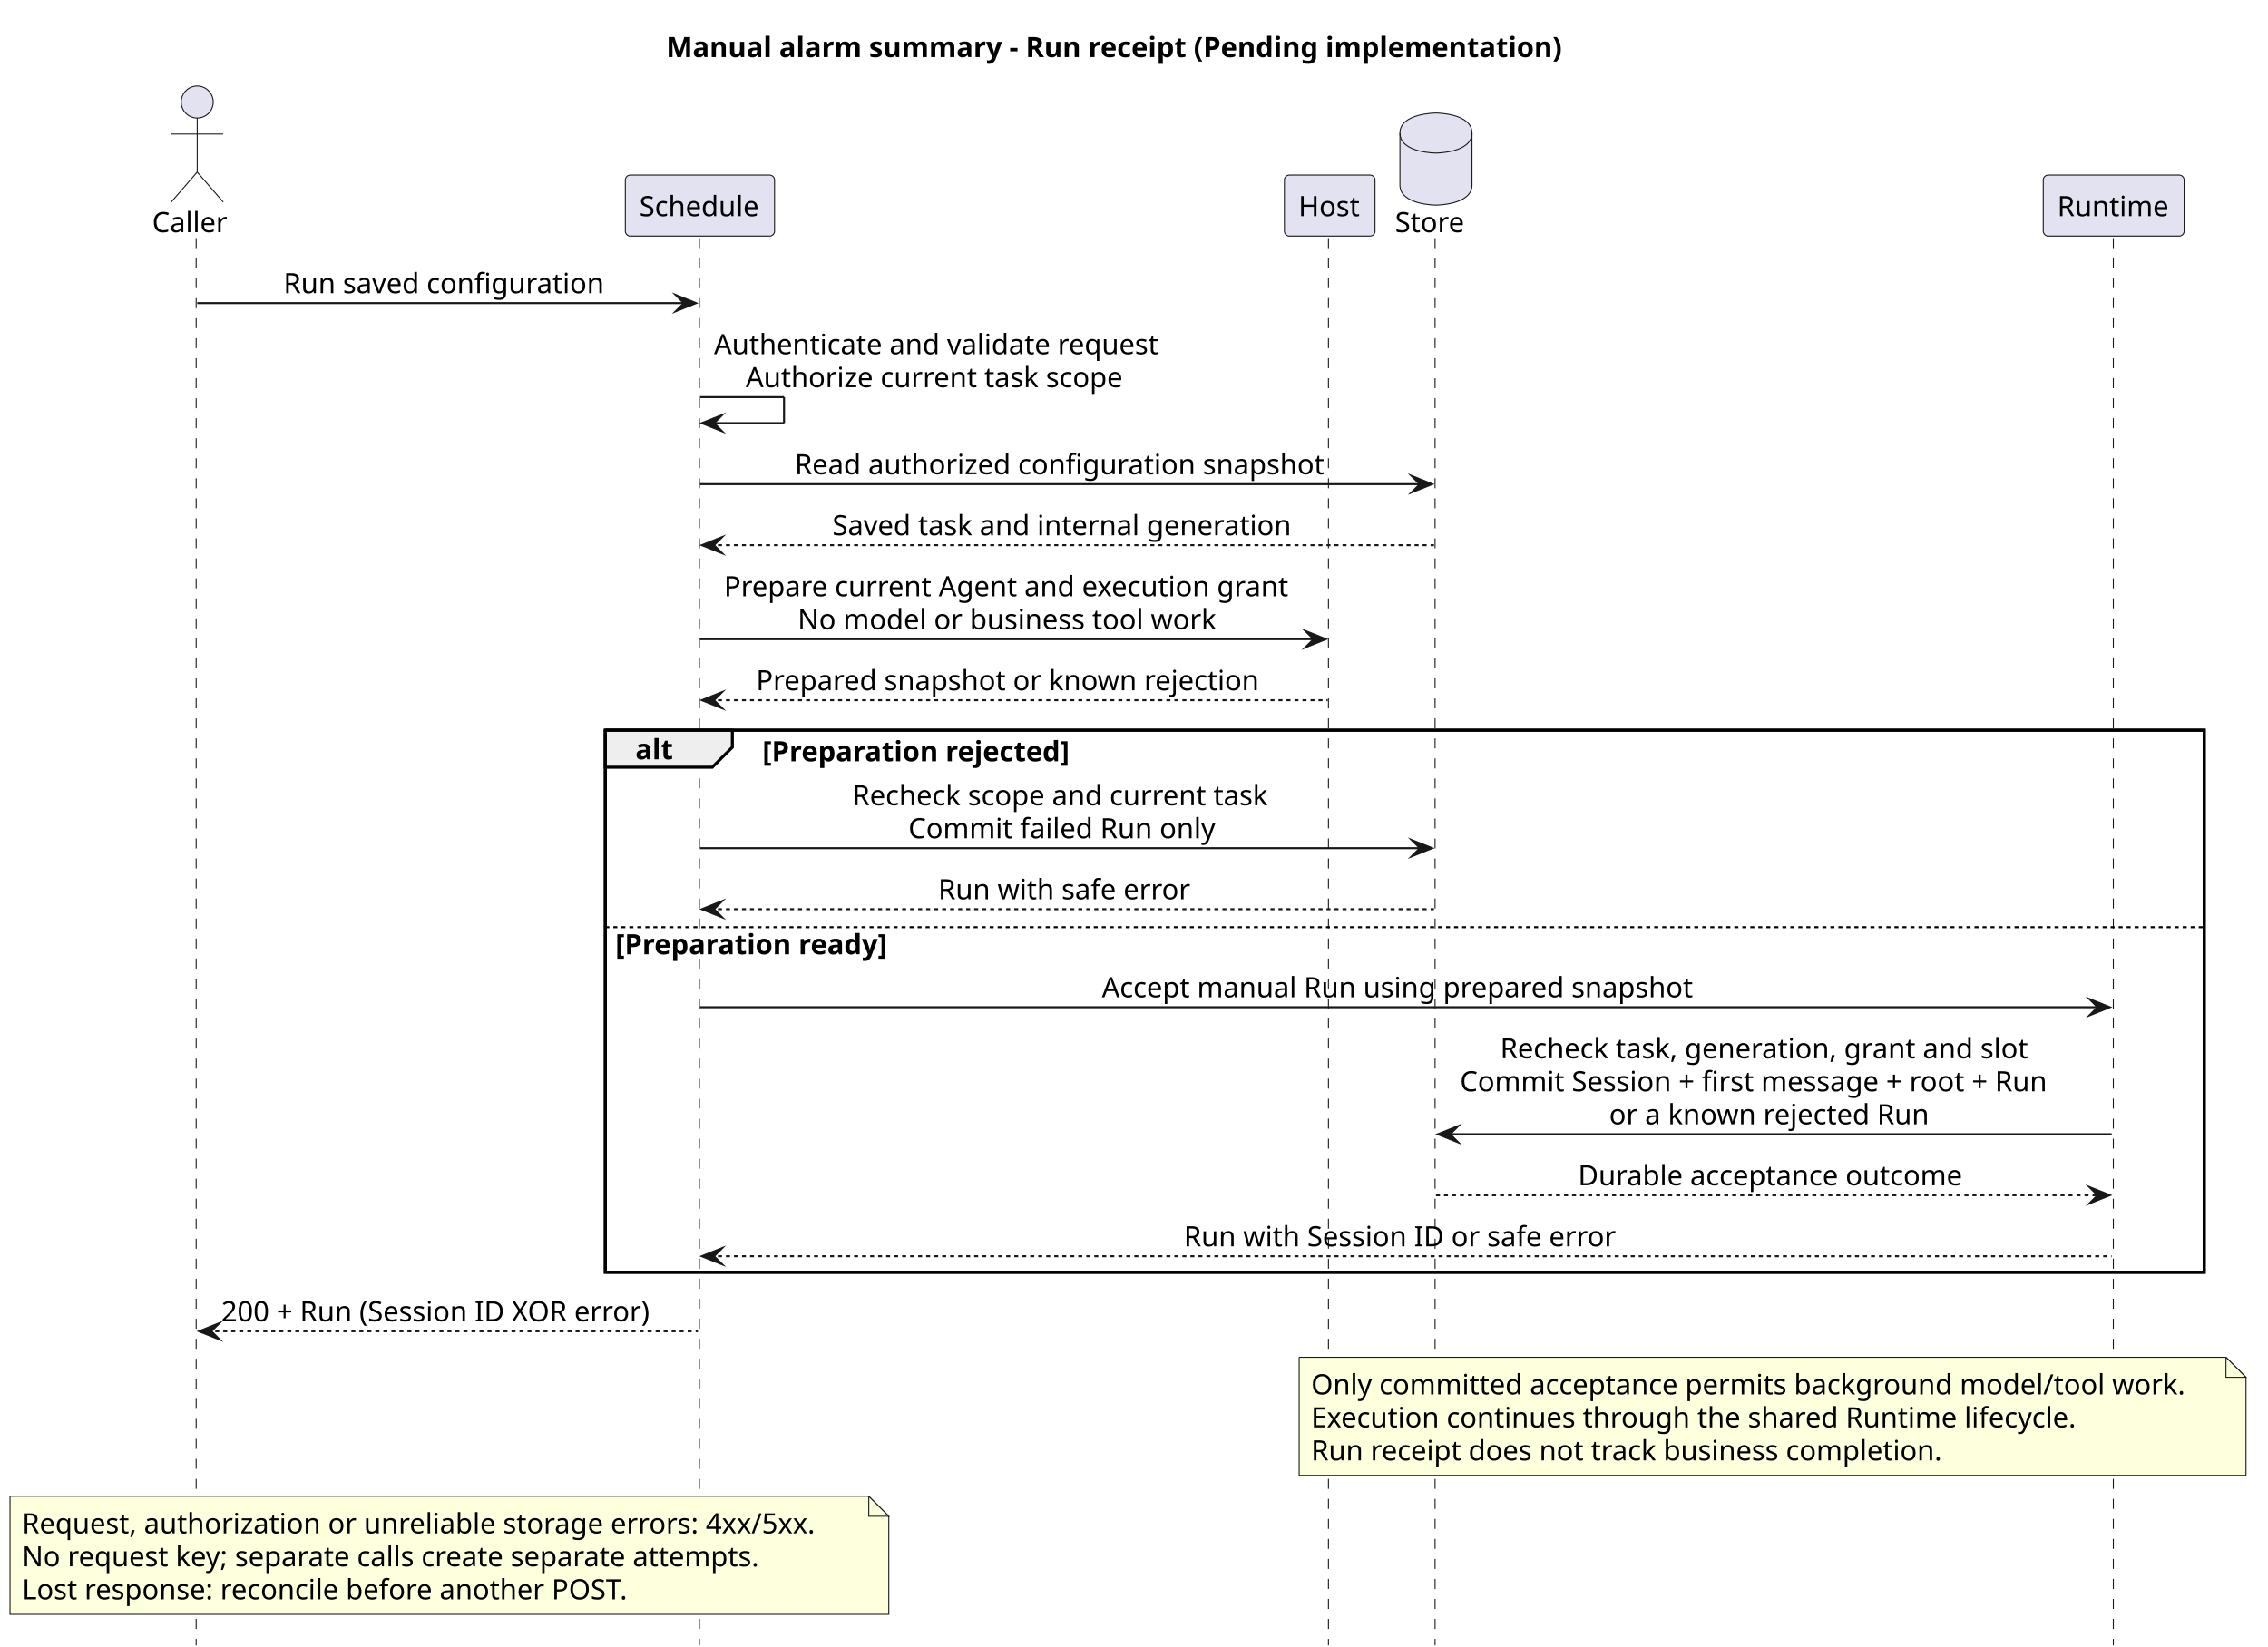
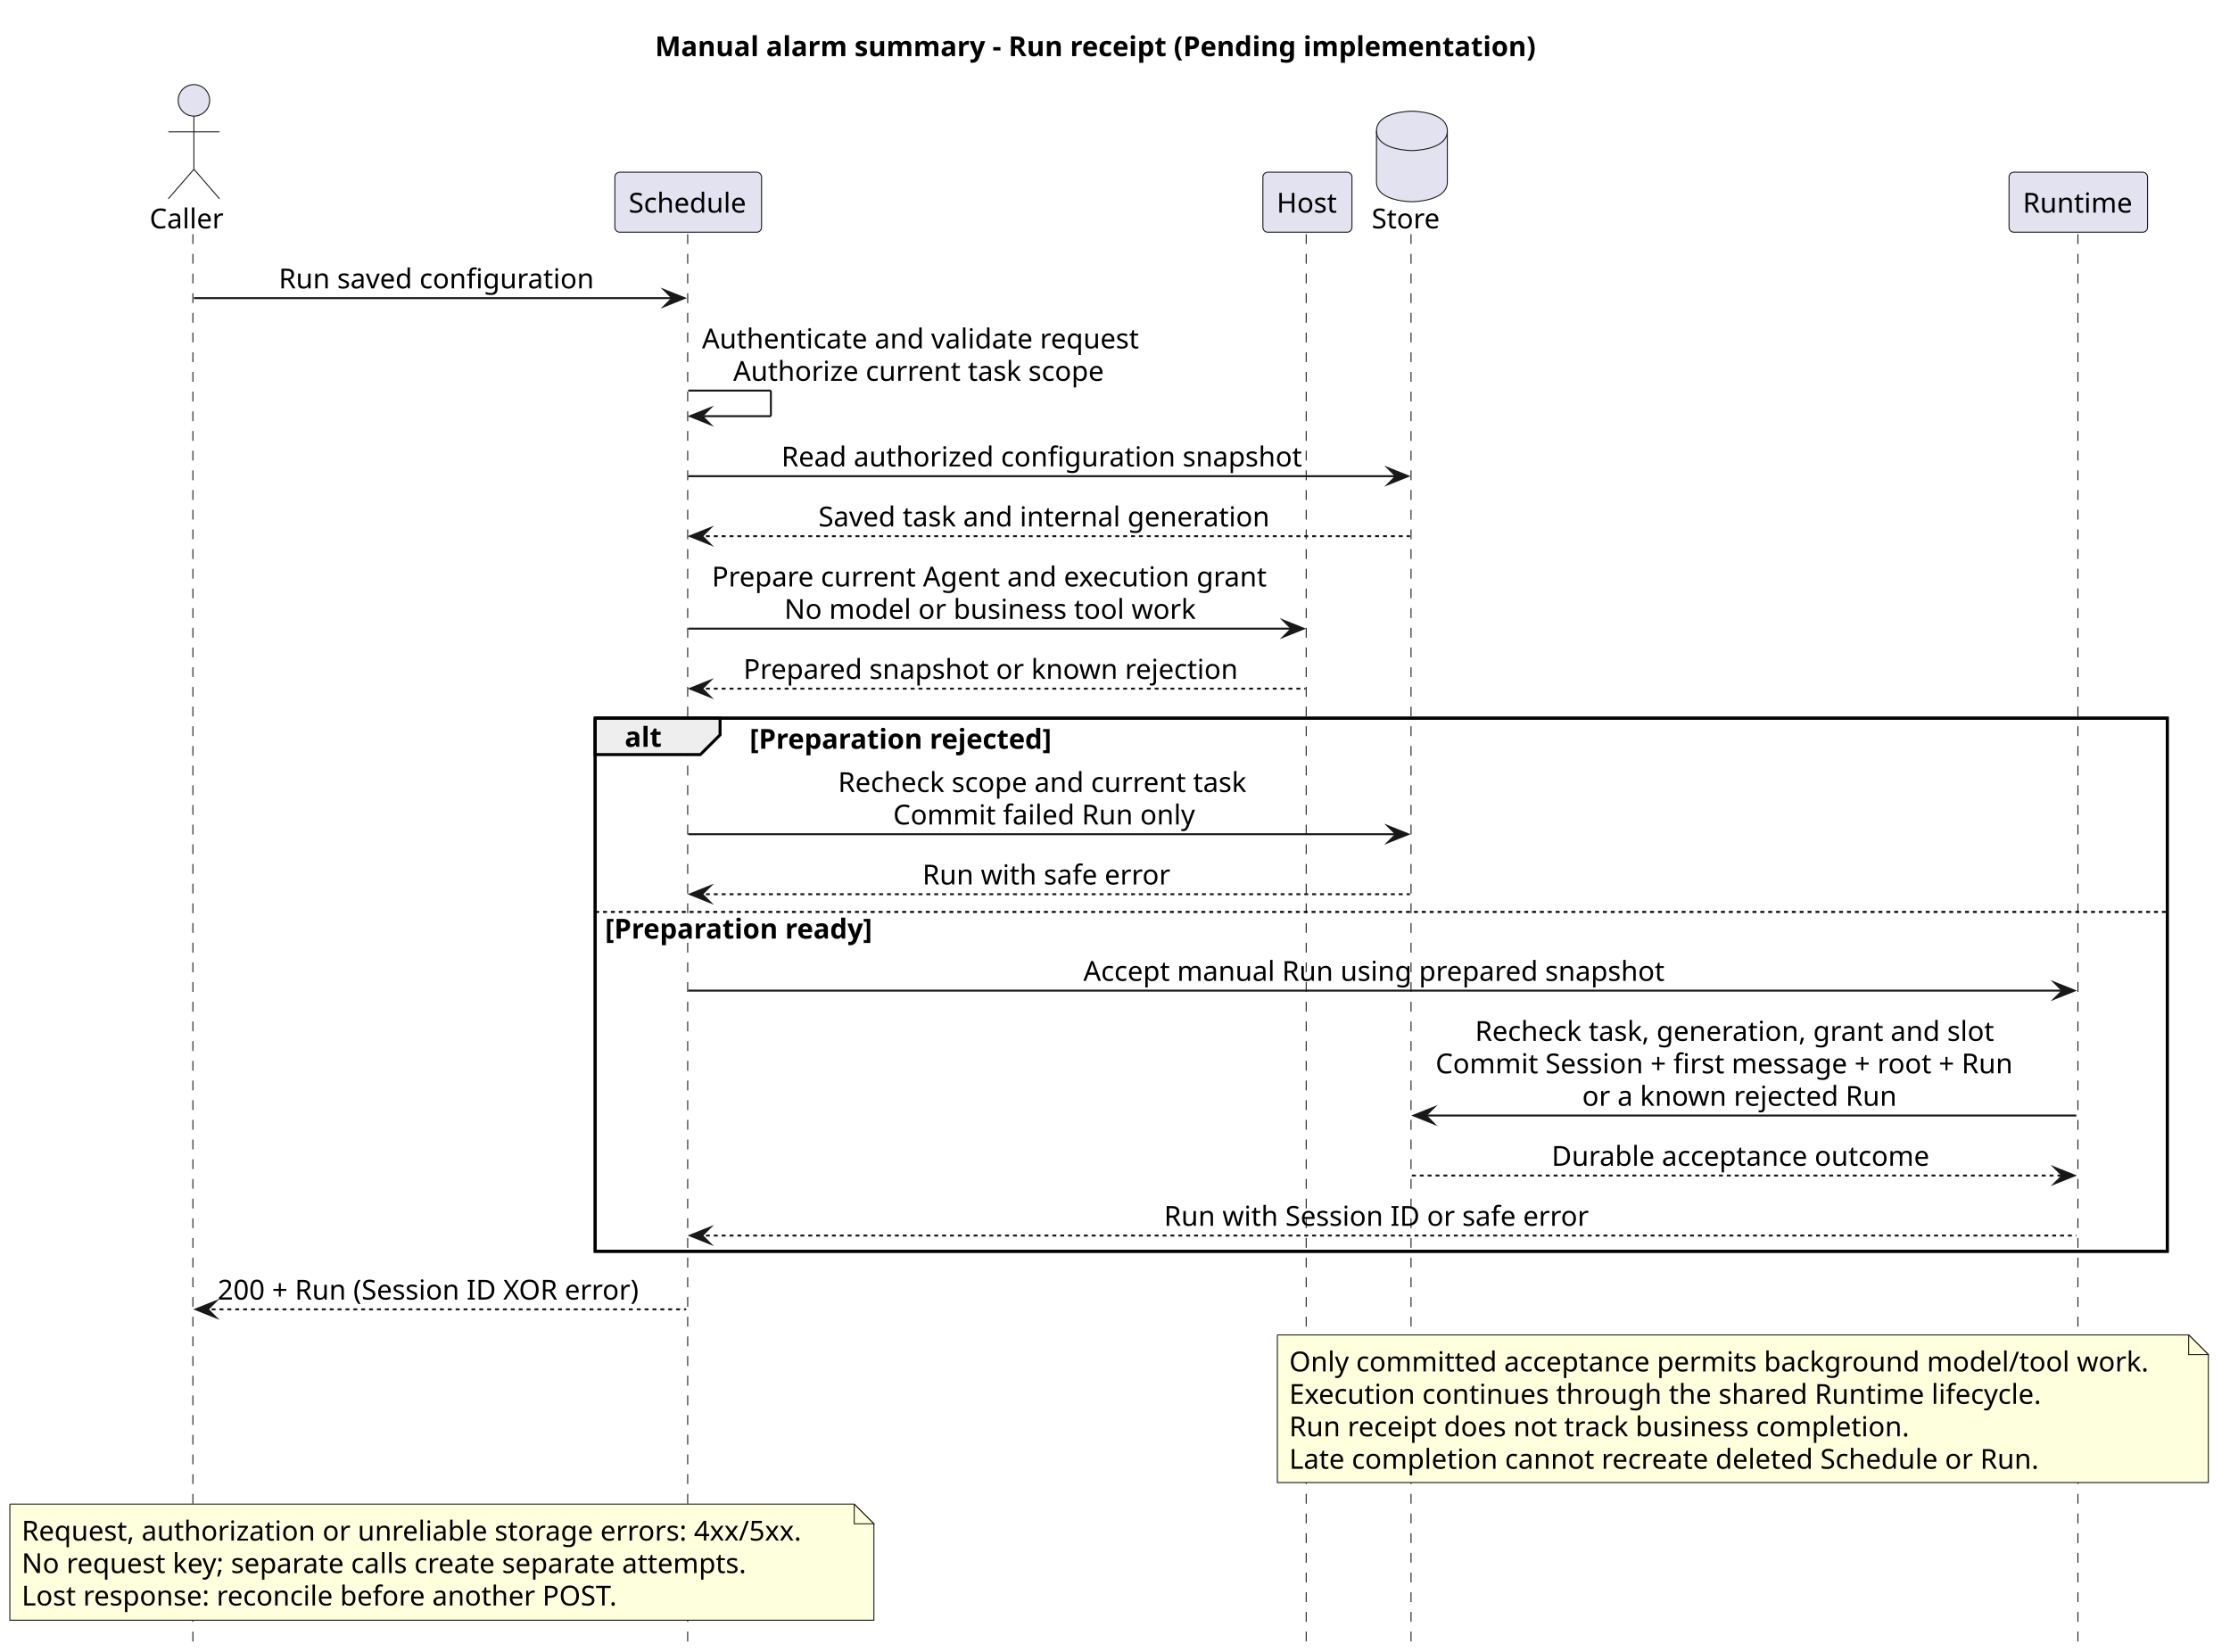
- <svg xmlns="http://www.w3.org/2000/svg" contentStyleType="text/css" data-diagram-type="SEQUENCE" height="823px" preserveAspectRatio="none" style="width:1133px;height:823px;background:#FFFFFF;" version="1.1" viewBox="0 0 1133 823" width="1133px" zoomAndPan="magnify">
+ <svg xmlns="http://www.w3.org/2000/svg" contentStyleType="text/css" data-diagram-type="SEQUENCE" height="839px" preserveAspectRatio="none" style="width:1133px;height:839px;background:#FFFFFF;" version="1.1" viewBox="0 0 1133 839" width="1133px" zoomAndPan="magnify">
  <defs />
  <g>
-     <g class="title" data-source-line="173">
+     <g class="title" data-source-line="180">
      <text fill="#000000" font-family="sans-serif" font-size="14" font-weight="700" lengthAdjust="spacing" textLength="461.118" x="332.796" y="28.535">Manual alarm summary - Run receipt (Pending implementation)</text>
    </g>
    <rect fill="none" height="270.859" style="stroke:#000000;stroke-width:1.5;" width="798.726" x="302.392" y="364.883" />
-     <g class="participant-lifeline" data-entity-uid="part1" data-qualified-name="Caller" data-source-line="178" id="part1-lifeline">
+     <g class="participant-lifeline" data-entity-uid="part1" data-qualified-name="Caller" data-source-line="185" id="part1-lifeline">
      <g>
-         <rect fill="#000000" fill-opacity="0" height="703.184" width="8" x="94.52" y="118.977" />
-         <line style="stroke:#181818;stroke-width:0.5;stroke-dasharray:5,5;" x1="98" x2="98" y1="118.977" y2="822.16" />
+         <rect fill="#000000" fill-opacity="0" height="719.672" width="8" x="94.52" y="118.977" />
+         <line style="stroke:#181818;stroke-width:0.5;stroke-dasharray:5,5;" x1="98" x2="98" y1="118.977" y2="838.648" />
      </g>
    </g>
-     <g class="participant-lifeline" data-entity-uid="part2" data-qualified-name="Schedule" data-source-line="179" id="part2-lifeline">
+     <g class="participant-lifeline" data-entity-uid="part2" data-qualified-name="Schedule" data-source-line="186" id="part2-lifeline">
      <g>
-         <rect fill="#000000" fill-opacity="0" height="703.184" width="8" x="345.665" y="118.977" />
-         <line style="stroke:#181818;stroke-width:0.5;stroke-dasharray:5,5;" x1="349.392" x2="349.392" y1="118.977" y2="822.16" />
+         <rect fill="#000000" fill-opacity="0" height="719.672" width="8" x="345.665" y="118.977" />
+         <line style="stroke:#181818;stroke-width:0.5;stroke-dasharray:5,5;" x1="349.392" x2="349.392" y1="118.977" y2="838.648" />
      </g>
    </g>
-     <g class="participant-lifeline" data-entity-uid="part3" data-qualified-name="Host" data-source-line="180" id="part3-lifeline">
+     <g class="participant-lifeline" data-entity-uid="part3" data-qualified-name="Host" data-source-line="187" id="part3-lifeline">
      <g>
-         <rect fill="#000000" fill-opacity="0" height="703.184" width="8" x="660.267" y="118.977" />
-         <line style="stroke:#181818;stroke-width:0.5;stroke-dasharray:5,5;" x1="663.637" x2="663.637" y1="118.977" y2="822.16" />
+         <rect fill="#000000" fill-opacity="0" height="719.672" width="8" x="660.267" y="118.977" />
+         <line style="stroke:#181818;stroke-width:0.5;stroke-dasharray:5,5;" x1="663.637" x2="663.637" y1="118.977" y2="838.648" />
      </g>
    </g>
-     <g class="participant-lifeline" data-entity-uid="part4" data-qualified-name="Store" data-source-line="181" id="part4-lifeline">
+     <g class="participant-lifeline" data-entity-uid="part4" data-qualified-name="Store" data-source-line="188" id="part4-lifeline">
      <g>
-         <rect fill="#000000" fill-opacity="0" height="703.184" width="8" x="713.35" y="118.977" />
-         <line style="stroke:#181818;stroke-width:0.5;stroke-dasharray:5,5;" x1="716.898" x2="716.898" y1="118.977" y2="822.16" />
+         <rect fill="#000000" fill-opacity="0" height="719.672" width="8" x="713.35" y="118.977" />
+         <line style="stroke:#181818;stroke-width:0.5;stroke-dasharray:5,5;" x1="716.898" x2="716.898" y1="118.977" y2="838.648" />
      </g>
    </g>
-     <g class="participant-lifeline" data-entity-uid="part5" data-qualified-name="Runtime" data-source-line="182" id="part5-lifeline">
+     <g class="participant-lifeline" data-entity-uid="part5" data-qualified-name="Runtime" data-source-line="189" id="part5-lifeline">
      <g>
-         <rect fill="#000000" fill-opacity="0" height="703.184" width="8" x="1051.926" y="118.977" />
-         <line style="stroke:#181818;stroke-width:0.5;stroke-dasharray:5,5;" x1="1055.734" x2="1055.734" y1="118.977" y2="822.16" />
+         <rect fill="#000000" fill-opacity="0" height="719.672" width="8" x="1051.926" y="118.977" />
+         <line style="stroke:#181818;stroke-width:0.5;stroke-dasharray:5,5;" x1="1055.734" x2="1055.734" y1="118.977" y2="838.648" />
      </g>
    </g>
-     <g class="participant participant-head" data-entity-uid="part1" data-qualified-name="Caller" data-source-line="178" id="part1-head">
+     <g class="participant participant-head" data-entity-uid="part1" data-qualified-name="Caller" data-source-line="185" id="part1-head">
      <text fill="#000000" font-family="sans-serif" font-size="14" lengthAdjust="spacing" textLength="39.04" x="76" y="116.023">Caller</text>
      <ellipse cx="98.52" cy="50.988" fill="#E2E2F0" rx="8" ry="8" style="stroke:#181818;stroke-width:0.5;" />
      <path d="M98.52,58.988 L98.52,85.988 M85.52,66.988 L111.52,66.988 M98.52,85.988 L85.52,100.988 M98.52,85.988 L111.52,100.988" fill="none" style="stroke:#181818;stroke-width:0.5;" />
    </g>
-     <g class="participant participant-head" data-entity-uid="part2" data-qualified-name="Schedule" data-source-line="179" id="part2-head">
+     <g class="participant participant-head" data-entity-uid="part2" data-qualified-name="Schedule" data-source-line="186" id="part2-head">
      <rect fill="#E2E2F0" height="30.488" rx="2.5" ry="2.5" style="stroke:#181818;stroke-width:0.5;" width="74.546" x="312.392" y="87.488" />
      <text fill="#000000" font-family="sans-serif" font-size="14" lengthAdjust="spacing" textLength="60.546" x="319.392" y="108.023">Schedule</text>
    </g>
-     <g class="participant participant-head" data-entity-uid="part3" data-qualified-name="Host" data-source-line="180" id="part3-head">
+     <g class="participant participant-head" data-entity-uid="part3" data-qualified-name="Host" data-source-line="187" id="part3-head">
      <rect fill="#E2E2F0" height="30.488" rx="2.5" ry="2.5" style="stroke:#181818;stroke-width:0.5;" width="45.261" x="641.637" y="87.488" />
      <text fill="#000000" font-family="sans-serif" font-size="14" lengthAdjust="spacing" textLength="31.261" x="648.637" y="108.023">Host</text>
    </g>
-     <g class="participant participant-head" data-entity-uid="part4" data-qualified-name="Store" data-source-line="181" id="part4-head">
+     <g class="participant participant-head" data-entity-uid="part4" data-qualified-name="Store" data-source-line="188" id="part4-head">
      <text fill="#000000" font-family="sans-serif" font-size="14" lengthAdjust="spacing" textLength="34.904" x="696.898" y="116.023">Store</text>
      <path d="M699.35,66.488 C699.35,56.488 717.35,56.488 717.35,56.488 C717.35,56.488 735.35,56.488 735.35,66.488 L735.35,92.488 C735.35,102.488 717.35,102.488 717.35,102.488 C717.35,102.488 699.35,102.488 699.35,92.488 L699.35,66.488" fill="#E2E2F0" style="stroke:#181818;stroke-width:0.5;" />
      <path d="M699.35,66.488 C699.35,76.488 717.35,76.488 717.35,76.488 C717.35,76.488 735.35,76.488 735.35,66.488" fill="none" style="stroke:#181818;stroke-width:0.5;" />
    </g>
-     <g class="participant participant-head" data-entity-uid="part5" data-qualified-name="Runtime" data-source-line="182" id="part5-head">
+     <g class="participant participant-head" data-entity-uid="part5" data-qualified-name="Runtime" data-source-line="189" id="part5-head">
      <rect fill="#E2E2F0" height="30.488" rx="2.5" ry="2.5" style="stroke:#181818;stroke-width:0.5;" width="70.383" x="1020.734" y="87.488" />
      <text fill="#000000" font-family="sans-serif" font-size="14" lengthAdjust="spacing" textLength="56.383" x="1027.734" y="108.023">Runtime</text>
    </g>
-     <g class="message" data-entity-1="part1" data-entity-2="part2" data-source-line="183" id="msg1">
+     <g class="message" data-entity-1="part1" data-entity-2="part2" data-source-line="190" id="msg1">
      <polygon fill="#181818" points="337.665,147.465,347.665,151.465,337.665,155.465,341.665,151.465" style="stroke:#181818;stroke-width:1;stroke-linejoin:miter;stroke-miterlimit:10;" />
      <line style="stroke:#181818;stroke-width:1;" x1="98.52" x2="343.665" y1="151.465" y2="151.465" />
      <text fill="#000000" font-family="sans-serif" font-size="14" lengthAdjust="spacing" textLength="164.917" x="141.634" y="146.512">Run saved configuration</text>
    </g>
-     <g class="message" data-entity-1="part2" data-entity-2="part2" data-source-line="184" id="msg2">
+     <g class="message" data-entity-1="part2" data-entity-2="part2" data-source-line="191" id="msg2">
      <line style="stroke:#181818;stroke-width:1;" x1="349.665" x2="391.665" y1="198.441" y2="198.441" />
      <line style="stroke:#181818;stroke-width:1;" x1="391.665" x2="391.665" y1="198.441" y2="211.441" />
      <line style="stroke:#181818;stroke-width:1;" x1="350.665" x2="391.665" y1="211.441" y2="211.441" />
      <polygon fill="#181818" points="360.665,207.441,350.665,211.441,360.665,215.441,356.665,211.441" style="stroke:#181818;stroke-width:1;stroke-linejoin:miter;stroke-miterlimit:10;" />
      <text fill="#000000" font-family="sans-serif" font-size="14" lengthAdjust="spacing" textLength="228.355" x="356.665" y="177">Authenticate and validate request</text>
      <text fill="#000000" font-family="sans-serif" font-size="14" lengthAdjust="spacing" textLength="196.608" x="372.538" y="193.488">Authorize current task scope</text>
    </g>
-     <g class="message" data-entity-1="part2" data-entity-2="part4" data-source-line="185" id="msg3">
+     <g class="message" data-entity-1="part2" data-entity-2="part4" data-source-line="192" id="msg3">
      <polygon fill="#181818" points="705.35,237.93,715.35,241.93,705.35,245.93,709.35,241.93" style="stroke:#181818;stroke-width:1;stroke-linejoin:miter;stroke-miterlimit:10;" />
      <line style="stroke:#181818;stroke-width:1;" x1="349.665" x2="711.35" y1="241.93" y2="241.93" />
      <text fill="#000000" font-family="sans-serif" font-size="14" lengthAdjust="spacing" textLength="272.973" x="397.021" y="236.977">Read authorized configuration snapshot</text>
    </g>
-     <g class="message" data-entity-1="part4" data-entity-2="part2" data-source-line="186" id="msg4">
+     <g class="message" data-entity-1="part4" data-entity-2="part2" data-source-line="193" id="msg4">
      <polygon fill="#181818" points="360.665,268.418,350.665,272.418,360.665,276.418,356.665,272.418" style="stroke:#181818;stroke-width:1;stroke-linejoin:miter;stroke-miterlimit:10;" />
      <line style="stroke:#181818;stroke-width:1;stroke-dasharray:2,2;" x1="354.665" x2="716.35" y1="272.418" y2="272.418" />
      <text fill="#000000" font-family="sans-serif" font-size="14" lengthAdjust="spacing" textLength="235.382" x="415.816" y="267.465">Saved task and internal generation</text>
    </g>
-     <g class="message" data-entity-1="part2" data-entity-2="part3" data-source-line="187" id="msg5">
+     <g class="message" data-entity-1="part2" data-entity-2="part3" data-source-line="194" id="msg5">
      <polygon fill="#181818" points="652.267,315.394,662.267,319.394,652.267,323.394,656.267,319.394" style="stroke:#181818;stroke-width:1;stroke-linejoin:miter;stroke-miterlimit:10;" />
      <line style="stroke:#181818;stroke-width:1;" x1="349.665" x2="658.267" y1="319.394" y2="319.394" />
      <text fill="#000000" font-family="sans-serif" font-size="14" lengthAdjust="spacing" textLength="290.603" x="361.665" y="297.953">Prepare current Agent and execution grant</text>
      <text fill="#000000" font-family="sans-serif" font-size="14" lengthAdjust="spacing" textLength="216.973" x="398.479" y="314.441">No model or business tool work</text>
    </g>
-     <g class="message" data-entity-1="part3" data-entity-2="part2" data-source-line="188" id="msg6">
+     <g class="message" data-entity-1="part3" data-entity-2="part2" data-source-line="195" id="msg6">
      <polygon fill="#181818" points="360.665,345.883,350.665,349.883,360.665,353.883,356.665,349.883" style="stroke:#181818;stroke-width:1;stroke-linejoin:miter;stroke-miterlimit:10;" />
      <line style="stroke:#181818;stroke-width:1;stroke-dasharray:2,2;" x1="354.665" x2="663.267" y1="349.883" y2="349.883" />
      <text fill="#000000" font-family="sans-serif" font-size="14" lengthAdjust="spacing" textLength="258.501" x="377.715" y="344.93">Prepared snapshot or known rejection</text>
    </g>
    <path d="M302.392,364.883 L365.849,364.883 L365.849,373.371 L355.849,383.371 L302.392,383.371 L302.392,364.883" fill="#EEEEEE" style="stroke:#000000;stroke-width:1.5;" />
    <rect fill="none" height="270.859" style="stroke:#000000;stroke-width:1.5;" width="798.726" x="302.392" y="364.883" />
    <text fill="#000000" font-family="sans-serif" font-size="14" font-weight="700" lengthAdjust="spacing" textLength="18.457" x="317.392" y="379.418">alt</text>
    <text fill="#000000" font-family="sans-serif" font-size="14" font-weight="700" lengthAdjust="spacing" textLength="156.645" x="380.849" y="380.418">[Preparation rejected]</text>
-     <g class="message" data-entity-1="part2" data-entity-2="part4" data-source-line="190" id="msg7">
+     <g class="message" data-entity-1="part2" data-entity-2="part4" data-source-line="197" id="msg7">
      <polygon fill="#181818" points="705.35,419.836,715.35,423.836,705.35,427.836,709.35,423.836" style="stroke:#181818;stroke-width:1;stroke-linejoin:miter;stroke-miterlimit:10;" />
      <line style="stroke:#181818;stroke-width:1;" x1="349.665" x2="711.35" y1="423.836" y2="423.836" />
      <text fill="#000000" font-family="sans-serif" font-size="14" lengthAdjust="spacing" textLength="215.462" x="425.776" y="402.394">Recheck scope and current task</text>
      <text fill="#000000" font-family="sans-serif" font-size="14" lengthAdjust="spacing" textLength="159.462" x="453.776" y="418.883">Commit failed Run only</text>
    </g>
-     <g class="message" data-entity-1="part4" data-entity-2="part2" data-source-line="191" id="msg8">
+     <g class="message" data-entity-1="part4" data-entity-2="part2" data-source-line="198" id="msg8">
      <polygon fill="#181818" points="360.665,450.324,350.665,454.324,360.665,458.324,356.665,454.324" style="stroke:#181818;stroke-width:1;stroke-linejoin:miter;stroke-miterlimit:10;" />
      <line style="stroke:#181818;stroke-width:1;stroke-dasharray:2,2;" x1="354.665" x2="716.35" y1="454.324" y2="454.324" />
      <text fill="#000000" font-family="sans-serif" font-size="14" lengthAdjust="spacing" textLength="129.678" x="468.668" y="449.371">Run with safe error</text>
    </g>
    <line style="stroke:#000000;stroke-width:1;stroke-dasharray:2,2;" x1="302.392" x2="1101.117" y1="463.324" y2="463.324" />
    <text fill="#000000" font-family="sans-serif" font-size="14" font-weight="700" lengthAdjust="spacing" textLength="138.845" x="307.392" y="476.859">[Preparation ready]</text>
-     <g class="message" data-entity-1="part2" data-entity-2="part5" data-source-line="193" id="msg9">
+     <g class="message" data-entity-1="part2" data-entity-2="part5" data-source-line="200" id="msg9">
      <polygon fill="#181818" points="1043.926,499.301,1053.926,503.301,1043.926,507.301,1047.926,503.301" style="stroke:#181818;stroke-width:1;stroke-linejoin:miter;stroke-miterlimit:10;" />
      <line style="stroke:#181818;stroke-width:1;" x1="349.665" x2="1049.926" y1="503.301" y2="503.301" />
      <text fill="#000000" font-family="sans-serif" font-size="14" lengthAdjust="spacing" textLength="304.726" x="550.432" y="498.348">Accept manual Run using prepared snapshot</text>
    </g>
-     <g class="message" data-entity-1="part5" data-entity-2="part4" data-source-line="194" id="msg10">
+     <g class="message" data-entity-1="part5" data-entity-2="part4" data-source-line="201" id="msg10">
      <polygon fill="#181818" points="728.35,562.766,718.35,566.766,728.35,570.766,724.35,566.766" style="stroke:#181818;stroke-width:1;stroke-linejoin:miter;stroke-miterlimit:10;" />
      <line style="stroke:#181818;stroke-width:1;" x1="722.35" x2="1054.926" y1="566.766" y2="566.766" />
      <text fill="#000000" font-family="sans-serif" font-size="14" lengthAdjust="spacing" textLength="274.374" x="749.451" y="528.836">Recheck task, generation, grant and slot</text>
      <text fill="#000000" font-family="sans-serif" font-size="14" lengthAdjust="spacing" textLength="314.576" x="729.35" y="545.324">Commit Session + first message + root + Run</text>
      <text fill="#000000" font-family="sans-serif" font-size="14" lengthAdjust="spacing" textLength="165.56" x="803.858" y="561.812">or a known rejected Run</text>
    </g>
-     <g class="message" data-entity-1="part4" data-entity-2="part5" data-source-line="195" id="msg11">
+     <g class="message" data-entity-1="part4" data-entity-2="part5" data-source-line="202" id="msg11">
      <polygon fill="#181818" points="1043.926,593.254,1053.926,597.254,1043.926,601.254,1047.926,597.254" style="stroke:#181818;stroke-width:1;stroke-linejoin:miter;stroke-miterlimit:10;" />
      <line style="stroke:#181818;stroke-width:1;stroke-dasharray:2,2;" x1="717.35" x2="1049.926" y1="597.254" y2="597.254" />
      <text fill="#000000" font-family="sans-serif" font-size="14" lengthAdjust="spacing" textLength="196.629" x="788.323" y="592.301">Durable acceptance outcome</text>
    </g>
-     <g class="message" data-entity-1="part5" data-entity-2="part2" data-source-line="196" id="msg12">
+     <g class="message" data-entity-1="part5" data-entity-2="part2" data-source-line="203" id="msg12">
      <polygon fill="#181818" points="360.665,623.742,350.665,627.742,360.665,631.742,356.665,627.742" style="stroke:#181818;stroke-width:1;stroke-linejoin:miter;stroke-miterlimit:10;" />
      <line style="stroke:#181818;stroke-width:1;stroke-dasharray:2,2;" x1="354.665" x2="1054.926" y1="627.742" y2="627.742" />
      <text fill="#000000" font-family="sans-serif" font-size="14" lengthAdjust="spacing" textLength="222.763" x="591.414" y="622.789">Run with Session ID or safe error</text>
    </g>
-     <g class="message" data-entity-1="part2" data-entity-2="part1" data-source-line="198" id="msg13">
+     <g class="message" data-entity-1="part2" data-entity-2="part1" data-source-line="205" id="msg13">
      <polygon fill="#181818" points="109.52,661.231,99.52,665.231,109.52,669.231,105.52,665.231" style="stroke:#181818;stroke-width:1;stroke-linejoin:miter;stroke-miterlimit:10;" />
      <line style="stroke:#181818;stroke-width:1;stroke-dasharray:2,2;" x1="103.52" x2="348.665" y1="665.231" y2="665.231" />
      <text fill="#000000" font-family="sans-serif" font-size="14" lengthAdjust="spacing" textLength="227.144" x="110.52" y="660.277">200 + Run (Session ID XOR error)</text>
    </g>
-     <path d="M649,678.231 L649,737.231 L1122,737.231 L1122,688.231 L1112,678.231 L649,678.231" fill="#FEFFDD" style="stroke:#181818;stroke-width:0.5;" />
+     <path d="M649,678.231 L649,753.231 L1122,753.231 L1122,688.231 L1112,678.231 L649,678.231" fill="#FEFFDD" style="stroke:#181818;stroke-width:0.5;" />
    <path d="M1112,678.231 L1112,688.231 L1122,688.231 L1112,678.231" fill="#FEFFDD" style="stroke:#181818;stroke-width:0.5;" />
    <text fill="#000000" font-family="sans-serif" font-size="14" lengthAdjust="spacing" textLength="452.71" x="655" y="696.766">Only committed acceptance permits background model/tool work.</text>
    <text fill="#000000" font-family="sans-serif" font-size="14" lengthAdjust="spacing" textLength="396.375" x="655" y="713.254">Execution continues through the shared Runtime lifecycle.</text>
    <text fill="#000000" font-family="sans-serif" font-size="14" lengthAdjust="spacing" textLength="328.269" x="655" y="729.742">Run receipt does not track business completion.</text>
-     <path d="M5,747.695 L5,806.695 L444,806.695 L444,757.695 L434,747.695 L5,747.695" fill="#FEFFDD" style="stroke:#181818;stroke-width:0.5;" />
-     <path d="M434,747.695 L434,757.695 L444,757.695 L434,747.695" fill="#FEFFDD" style="stroke:#181818;stroke-width:0.5;" />
-     <text fill="#000000" font-family="sans-serif" font-size="14" lengthAdjust="spacing" textLength="418.031" x="11" y="766.231">Request, authorization or unreliable storage errors: 4xx/5xx.</text>
-     <text fill="#000000" font-family="sans-serif" font-size="14" lengthAdjust="spacing" textLength="381.117" x="11" y="782.719">No request key; separate calls create separate attempts.</text>
-     <text fill="#000000" font-family="sans-serif" font-size="14" lengthAdjust="spacing" textLength="313.565" x="11" y="799.207">Lost response: reconcile before another POST.</text>
+     <text fill="#000000" font-family="sans-serif" font-size="14" lengthAdjust="spacing" textLength="392.26" x="655" y="746.231">Late completion cannot recreate deleted Schedule or Run.</text>
+     <path d="M5,764.184 L5,823.184 L444,823.184 L444,774.184 L434,764.184 L5,764.184" fill="#FEFFDD" style="stroke:#181818;stroke-width:0.5;" />
+     <path d="M434,764.184 L434,774.184 L444,774.184 L434,764.184" fill="#FEFFDD" style="stroke:#181818;stroke-width:0.5;" />
+     <text fill="#000000" font-family="sans-serif" font-size="14" lengthAdjust="spacing" textLength="418.031" x="11" y="782.719">Request, authorization or unreliable storage errors: 4xx/5xx.</text>
+     <text fill="#000000" font-family="sans-serif" font-size="14" lengthAdjust="spacing" textLength="381.117" x="11" y="799.207">No request key; separate calls create separate attempts.</text>
+     <text fill="#000000" font-family="sans-serif" font-size="14" lengthAdjust="spacing" textLength="313.565" x="11" y="815.695">Lost response: reconcile before another POST.</text>
  </g>
</svg>
